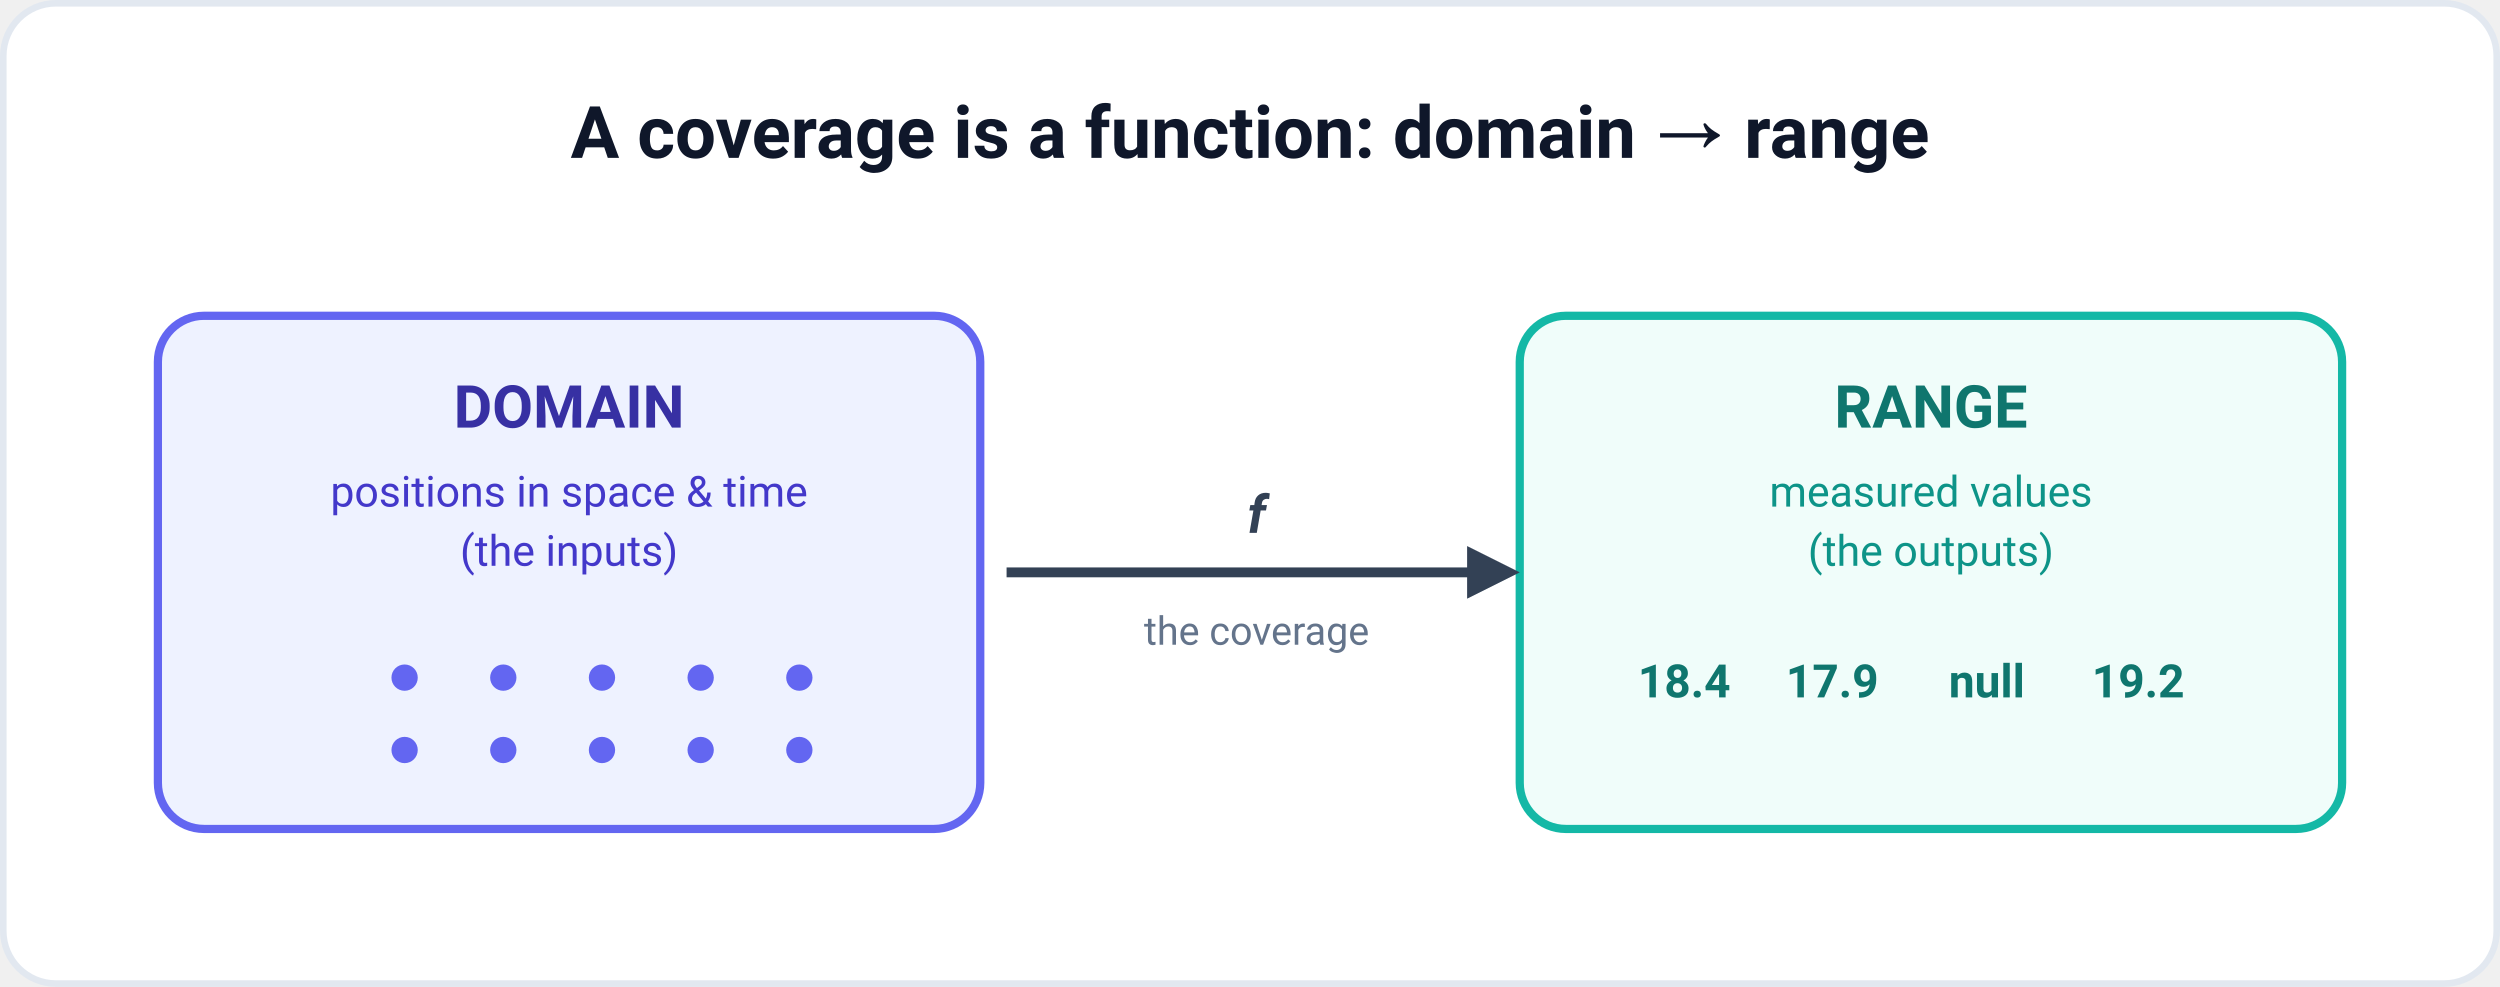
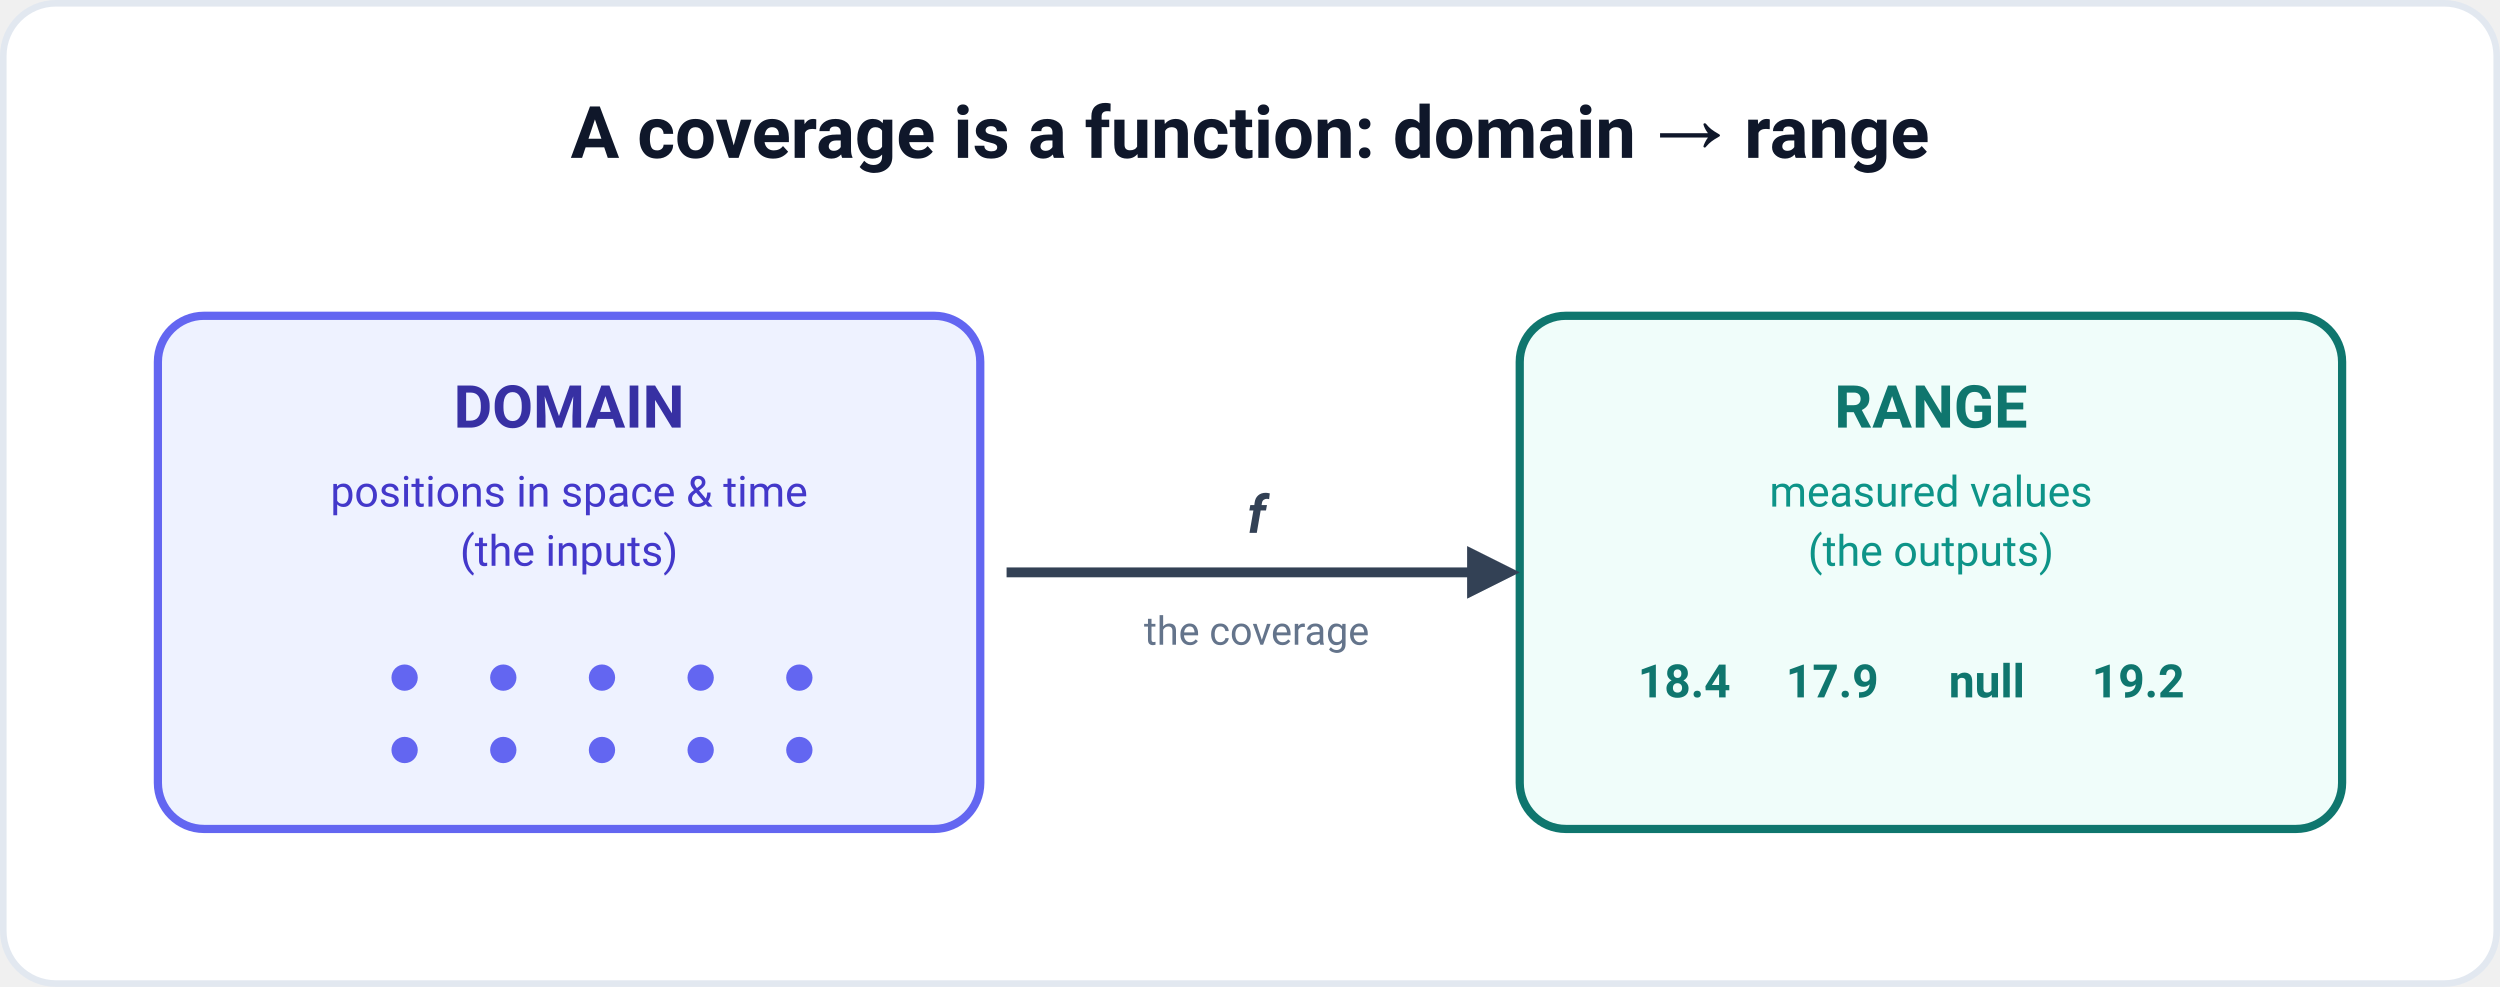
<svg xmlns="http://www.w3.org/2000/svg" viewBox="0 0 760 300" role="img" aria-labelledby="cf-title cf-desc" font-family="-apple-system, BlinkMacSystemFont, 'Segoe UI', Roboto, Helvetica, Arial, sans-serif">
  <rect x="1" y="1" width="758" height="298" rx="16" fill="#ffffff" stroke="#e2e8f0" stroke-width="2" />
  <text x="380" y="48" text-anchor="middle" font-size="22" font-weight="700" fill="#0f172a">A coverage is a function: domain → range</text>
  <rect x="48" y="96" width="250" height="156" rx="14" fill="#eef2ff" stroke="#6366f1" stroke-width="2.5" />
  <text x="173" y="130" text-anchor="middle" font-size="18" font-weight="700" fill="#3730a3">DOMAIN</text>
  <text x="173" y="154" text-anchor="middle" font-size="13" fill="#4338ca">positions in space &amp; time</text>
  <text x="173" y="172" text-anchor="middle" font-size="13" fill="#4338ca">(the inputs)</text>
  <g fill="#6366f1">
    <circle cx="123" cy="206" r="4" />
    <circle cx="153" cy="206" r="4" />
    <circle cx="183" cy="206" r="4" />
    <circle cx="213" cy="206" r="4" />
    <circle cx="243" cy="206" r="4" />
    <circle cx="123" cy="228" r="4" />
    <circle cx="153" cy="228" r="4" />
    <circle cx="183" cy="228" r="4" />
    <circle cx="213" cy="228" r="4" />
    <circle cx="243" cy="228" r="4" />
  </g>
-   <rect x="462" y="96" width="250" height="156" rx="14" fill="#f0fdfa" stroke="#14b8a6" stroke-width="2.5" />
+   <rect x="462" y="96" width="250" height="156" rx="14" fill="#f0fdfa" stroke="#0f766e" stroke-width="2.5" />
  <text x="587" y="130" text-anchor="middle" font-size="18" font-weight="700" fill="#0f766e">RANGE</text>
  <text x="587" y="154" text-anchor="middle" font-size="13" fill="#0d9488">measured values</text>
  <text x="587" y="172" text-anchor="middle" font-size="13" fill="#0d9488">(the outputs)</text>
  <g fill="#0f766e" font-size="14" font-weight="600" text-anchor="middle">
    <text x="512" y="212">18.4</text>
    <text x="557" y="212">17.9</text>
    <text x="604" y="212">null</text>
    <text x="650" y="212">19.2</text>
  </g>
  <line x1="306" y1="174" x2="452" y2="174" stroke="#334155" stroke-width="3" />
  <polygon points="462,174 446,166 446,182" fill="#334155" />
  <text x="382" y="162" text-anchor="middle" font-size="16" font-weight="700" font-style="italic" fill="#334155">f</text>
  <text x="382" y="196" text-anchor="middle" font-size="12" fill="#64748b">the coverage</text>
</svg>
